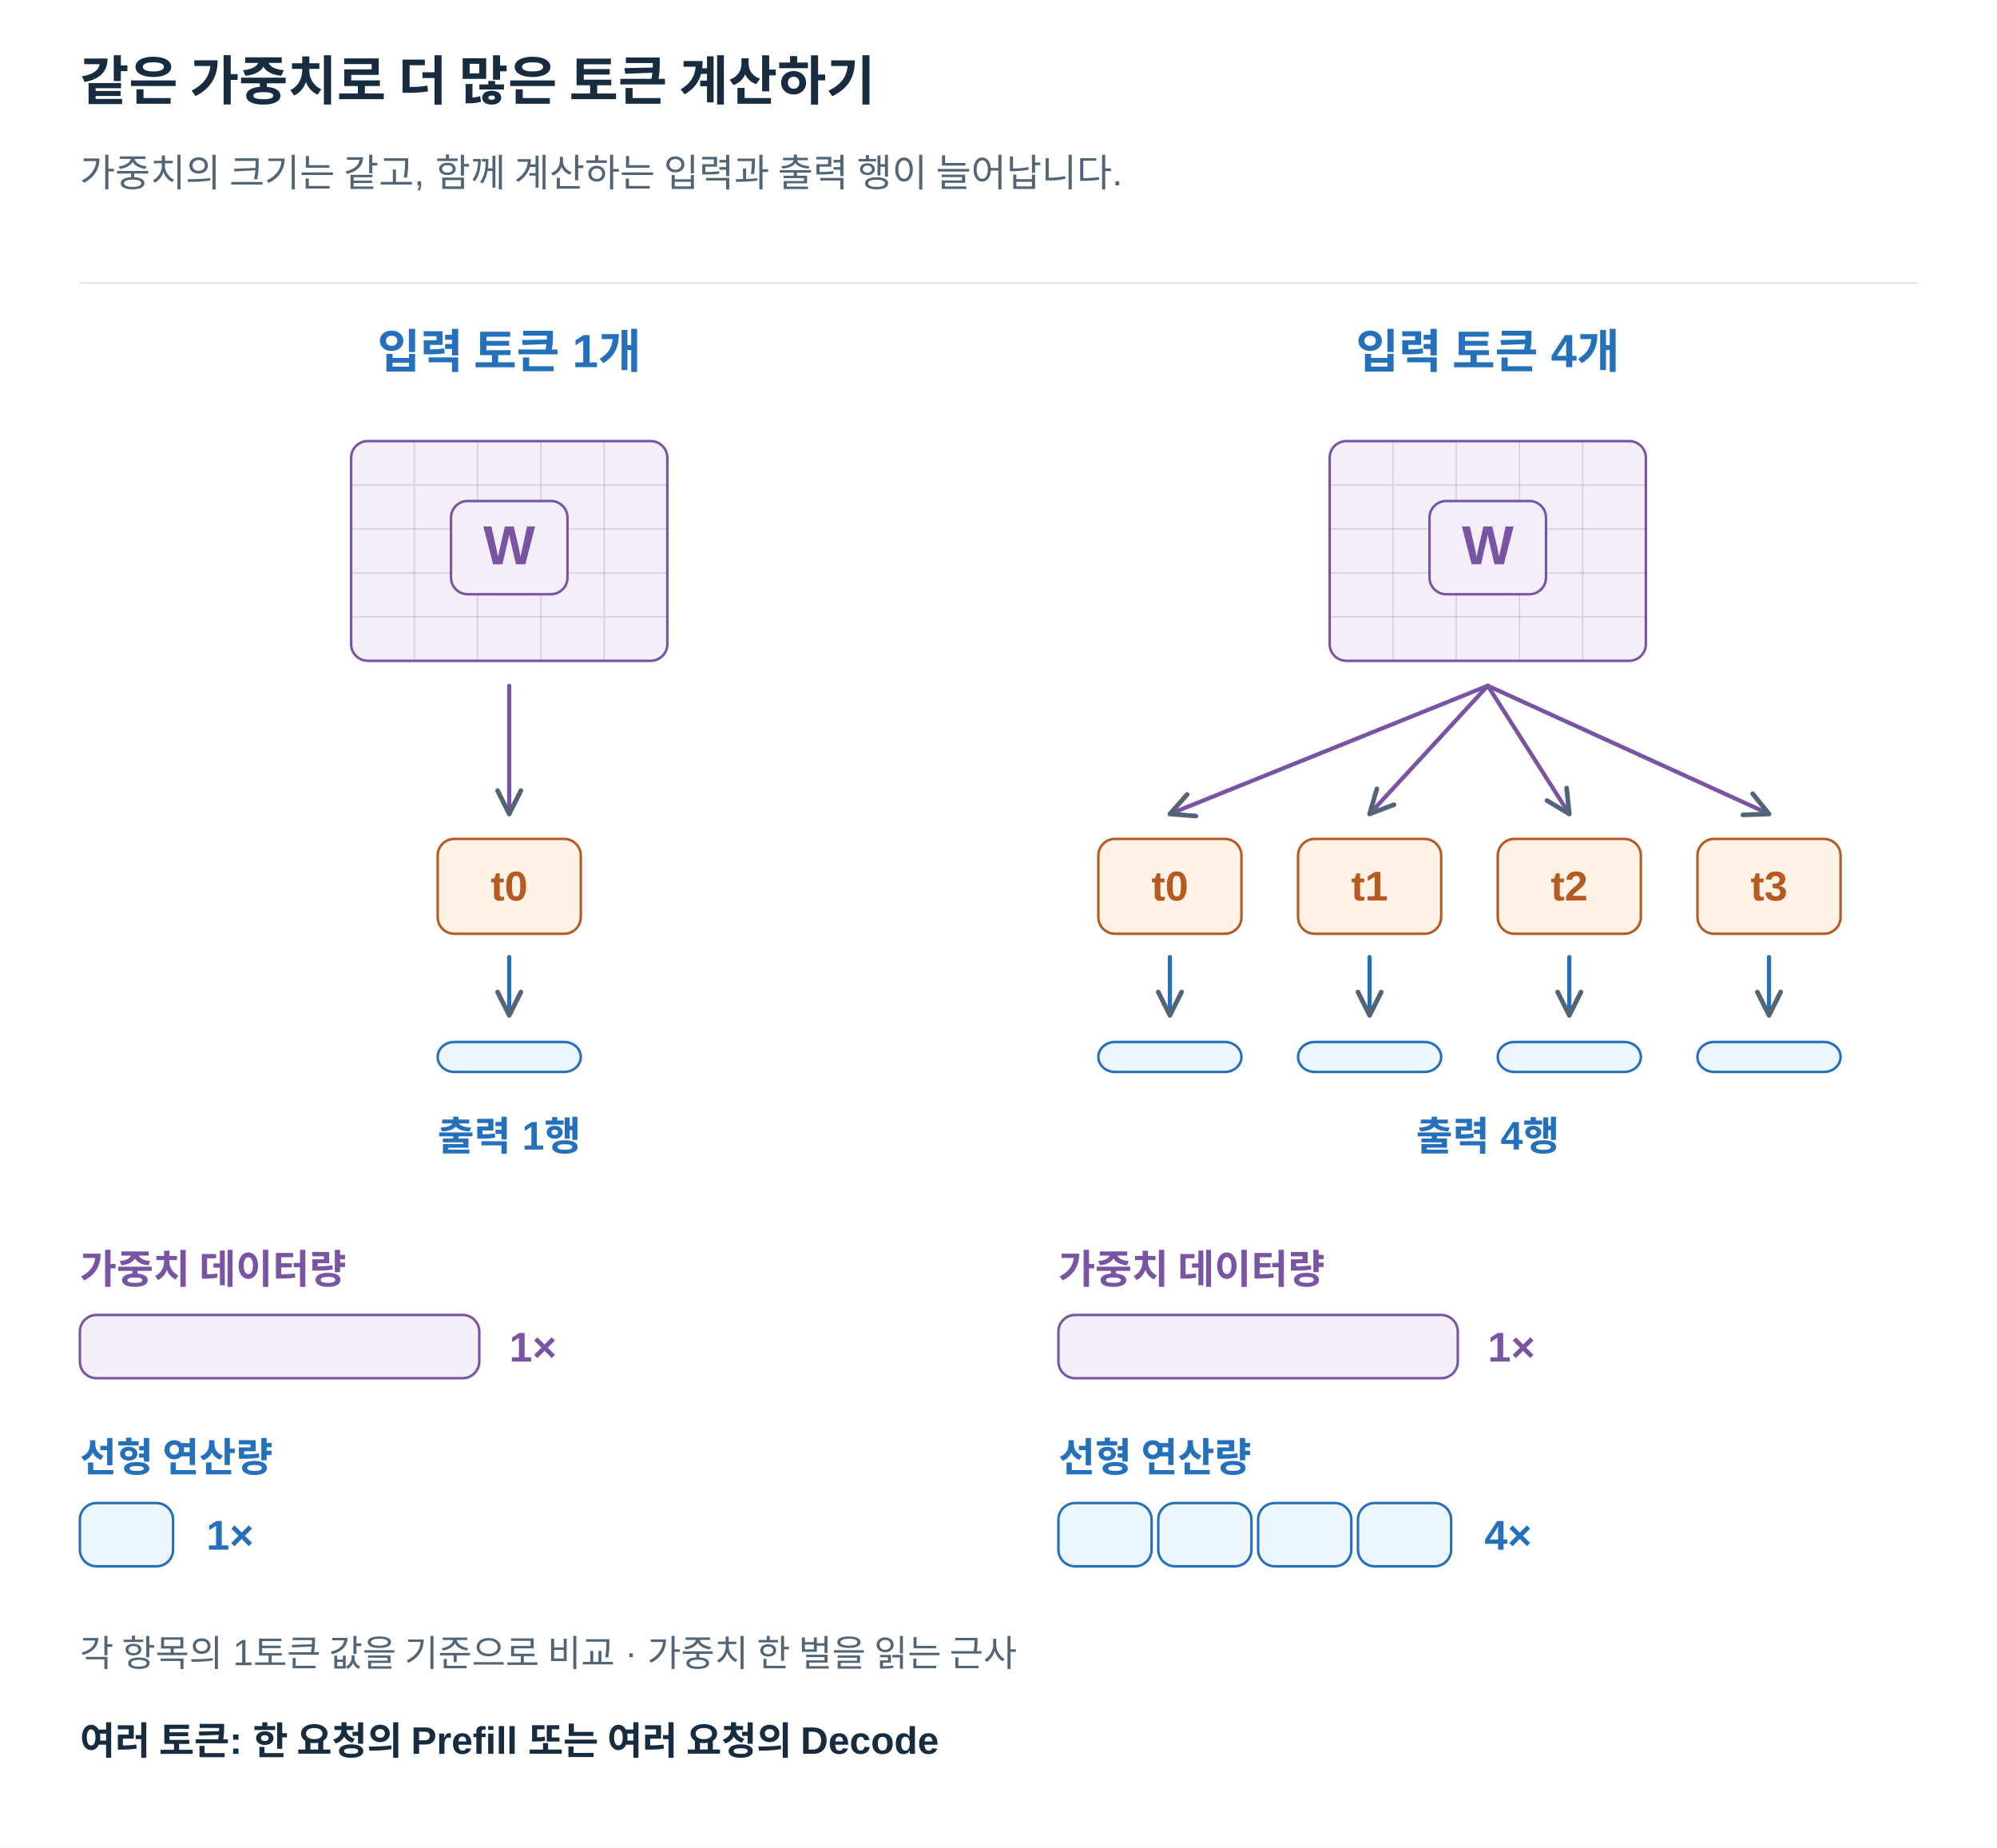
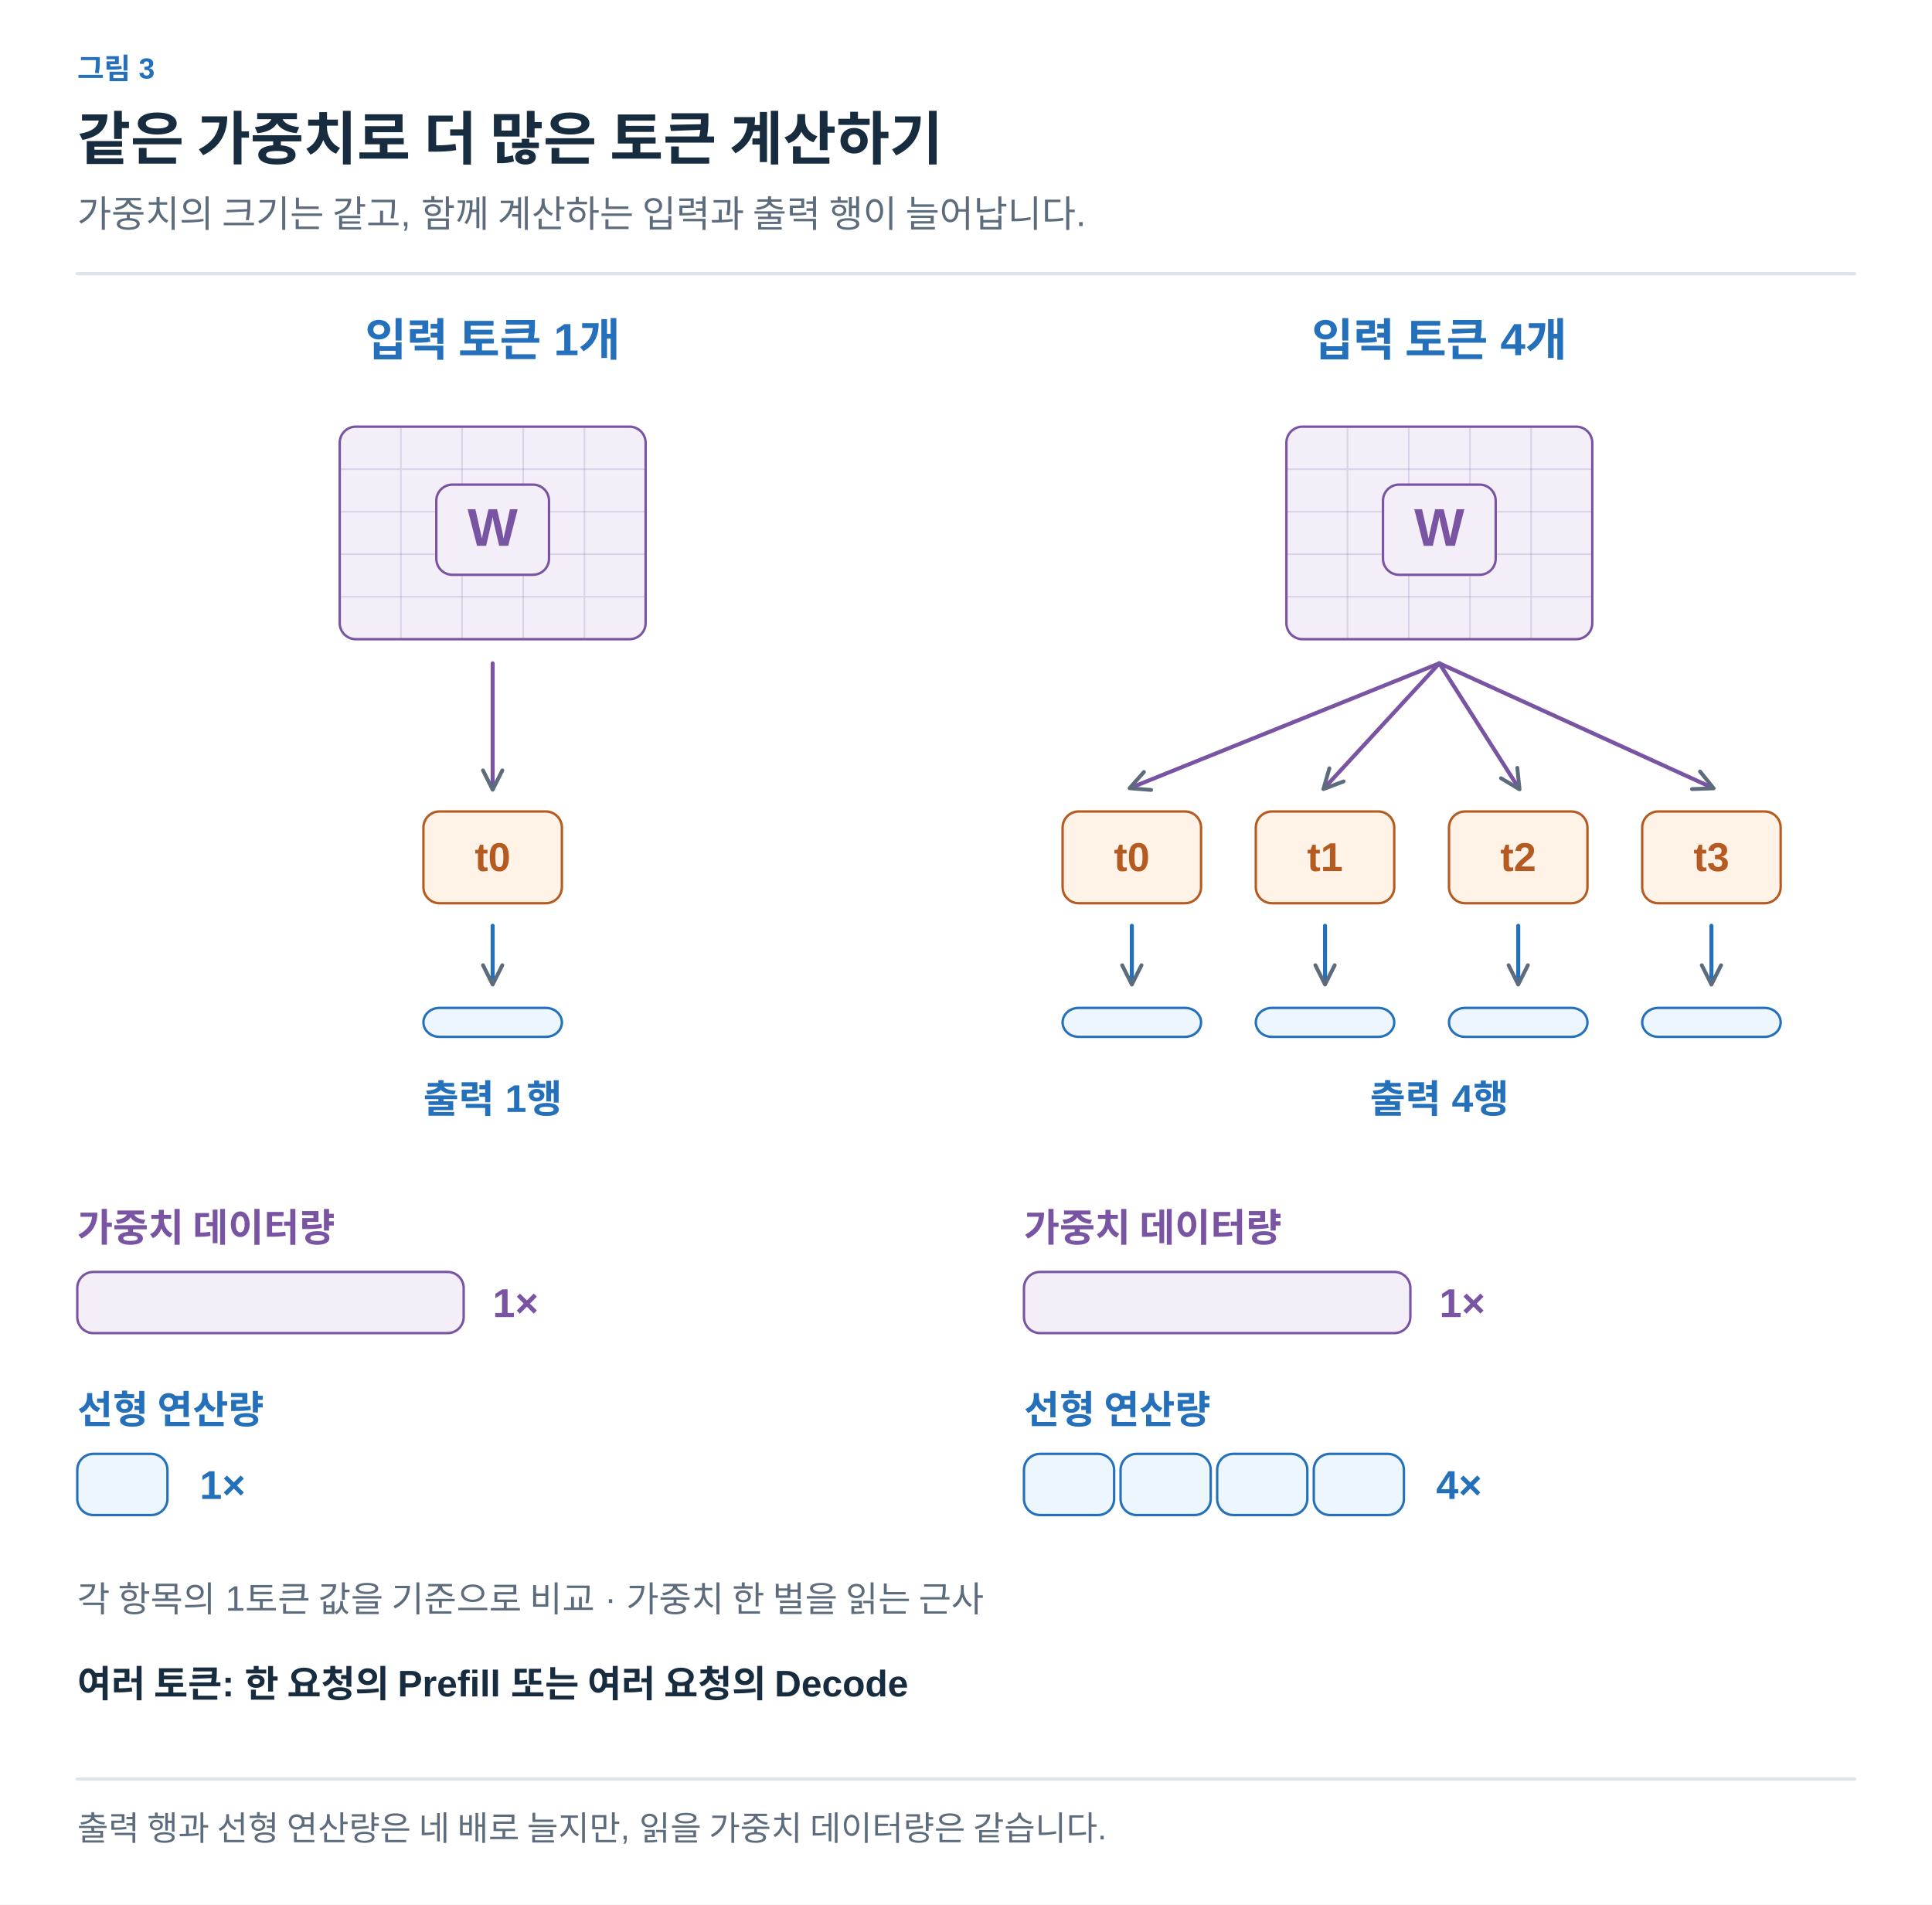
- <svg xmlns="http://www.w3.org/2000/svg" width="1200" height="1110" viewBox="0 0 1200 1110" role="img" aria-labelledby="title desc">
+ <svg xmlns="http://www.w3.org/2000/svg" width="1200" height="1183" viewBox="0 0 1200 1183" role="img" aria-labelledby="title desc">
  <defs>
-     <marker id="arrow" viewBox="0 0 10 10" refX="9" refY="5" markerWidth="7" markerHeight="7" orient="auto">
-       <path d="M1 1 L9 5 L1 9" fill="none" stroke="#526577" stroke-width="1.6" />
+     <marker id="arrow-ink" viewBox="0 0 10 10" refX="8" refY="5" markerWidth="6" markerHeight="6" orient="auto">
+       <path d="M1 1 L9 5 L1 9" fill="none" stroke="#182C40" stroke-width="1.6" />
+     </marker>
+     <marker id="arrow-muted" viewBox="0 0 10 10" refX="8" refY="5" markerWidth="6" markerHeight="6" orient="auto">
+       <path d="M1 1 L9 5 L1 9" fill="none" stroke="#5C6C7C" stroke-width="1.6" />
+     </marker>
+     <marker id="arrow-line" viewBox="0 0 10 10" refX="8" refY="5" markerWidth="6" markerHeight="6" orient="auto">
+       <path d="M1 1 L9 5 L1 9" fill="none" stroke="#DCE4EC" stroke-width="1.6" />
+     </marker>
+     <marker id="arrow-paper" viewBox="0 0 10 10" refX="8" refY="5" markerWidth="6" markerHeight="6" orient="auto">
+       <path d="M1 1 L9 5 L1 9" fill="none" stroke="#FFFFFF" stroke-width="1.6" />
+     </marker>
+     <marker id="arrow-blue" viewBox="0 0 10 10" refX="8" refY="5" markerWidth="6" markerHeight="6" orient="auto">
+       <path d="M1 1 L9 5 L1 9" fill="none" stroke="#2470BB" stroke-width="1.6" />
+     </marker>
+     <marker id="arrow-teal" viewBox="0 0 10 10" refX="8" refY="5" markerWidth="6" markerHeight="6" orient="auto">
+       <path d="M1 1 L9 5 L1 9" fill="none" stroke="#287D78" stroke-width="1.6" />
+     </marker>
+     <marker id="arrow-orange" viewBox="0 0 10 10" refX="8" refY="5" markerWidth="6" markerHeight="6" orient="auto">
+       <path d="M1 1 L9 5 L1 9" fill="none" stroke="#B55B22" stroke-width="1.6" />
+     </marker>
+     <marker id="arrow-purple" viewBox="0 0 10 10" refX="8" refY="5" markerWidth="6" markerHeight="6" orient="auto">
+       <path d="M1 1 L9 5 L1 9" fill="none" stroke="#7954A3" stroke-width="1.6" />
+     </marker>
+     <marker id="arrow-gray" viewBox="0 0 10 10" refX="8" refY="5" markerWidth="6" markerHeight="6" orient="auto">
+       <path d="M1 1 L9 5 L1 9" fill="none" stroke="#657789" stroke-width="1.6" />
+     </marker>
+     <marker id="arrow-red" viewBox="0 0 10 10" refX="8" refY="5" markerWidth="6" markerHeight="6" orient="auto">
+       <path d="M1 1 L9 5 L1 9" fill="none" stroke="#B34242" stroke-width="1.6" />
+     </marker>
+     <marker id="arrow-indigo" viewBox="0 0 10 10" refX="8" refY="5" markerWidth="6" markerHeight="6" orient="auto">
+       <path d="M1 1 L9 5 L1 9" fill="none" stroke="#4C60A8" stroke-width="1.6" />
+     </marker>
+     <marker id="arrow-slate" viewBox="0 0 10 10" refX="8" refY="5" markerWidth="6" markerHeight="6" orient="auto">
+       <path d="M1 1 L9 5 L1 9" fill="none" stroke="#8191A0" stroke-width="1.6" />
+     </marker>
+     <marker id="arrow-surface" viewBox="0 0 10 10" refX="8" refY="5" markerWidth="6" markerHeight="6" orient="auto">
+       <path d="M1 1 L9 5 L1 9" fill="none" stroke="#F8FAFC" stroke-width="1.6" />
    </marker>
  </defs>
-   <style>text{font-family:Arial,"Apple SD Gothic Neo","Noto Sans KR",sans-serif}path{stroke-linecap:round;stroke-linejoin:round}</style>
-   <rect width="1200" height="1110" fill="white" />
-   <text x="48" y="60.0" fill="#182C40" font-size="32" font-weight="700" text-anchor="start">같은 가중치로 더 많은 토큰 계산하기</text>
-   <text x="48" y="112.0" fill="#526577" font-size="23" font-weight="400" text-anchor="start">가중치의 크기는 같고, 함께 계산하는 입력과 출력 행이 늘어납니다.</text>
-   <path d="M48,170 H1152" stroke="#DCE4EC" />
-   <text x="306" y="221.0" fill="#2470BB" font-size="28" font-weight="700" text-anchor="middle">입력 토큰 1개</text>
-   <rect x="211" y="265" width="190" height="132" rx="10" fill="#F3EEF8" stroke="#7954A3" stroke-width="1.5" />
-   <path d="M249,265 V397 M211, 291.4 H401" stroke="#7954A3" opacity=".18" />
-   <path d="M287,265 V397 M211, 317.8 H401" stroke="#7954A3" opacity=".18" />
-   <path d="M325,265 V397 M211, 344.2 H401" stroke="#7954A3" opacity=".18" />
-   <path d="M363,265 V397 M211, 370.6 H401" stroke="#7954A3" opacity=".18" />
-   <rect x="271" y="301" width="70" height="56" rx="10" fill="#F3EEF8" stroke="#7954A3" stroke-width="1.5" />
-   <text x="306" y="339.0" fill="#7954A3" font-size="33" font-weight="700" text-anchor="middle">W</text>
-   <path d="M306,412 L306,489" stroke="#7954A3" stroke-width="2.5" fill="none" marker-end="url(#arrow)" />
-   <rect x="263" y="504" width="86" height="57" rx="10" fill="#FFF2E6" stroke="#B55B22" stroke-width="1.5" />
-   <text x="306.0" y="541.0" fill="#B55B22" font-size="25" font-weight="700" text-anchor="middle">t0</text>
-   <path d="M306,575 L306,610" stroke="#2470BB" stroke-width="2.5" fill="none" marker-end="url(#arrow)" />
-   <rect x="263" y="626" width="86" height="18" rx="10" fill="#EDF5FD" stroke="#2470BB" stroke-width="1.5" />
-   <text x="306" y="691.0" fill="#2470BB" font-size="24" font-weight="700" text-anchor="middle">출력 1행</text>
-   <text x="48" y="771.0" fill="#7954A3" font-size="24" font-weight="700" text-anchor="start">가중치 데이터량</text>
-   <rect x="48" y="790" width="240" height="38" rx="10" fill="#F3EEF8" stroke="#7954A3" stroke-width="1.5" />
-   <text x="306" y="818.0" fill="#7954A3" font-size="25" font-weight="700" text-anchor="start">1×</text>
-   <text x="48" y="884.0" fill="#2470BB" font-size="24" font-weight="700" text-anchor="start">선형 연산량</text>
-   <rect x="48" y="903" width="56" height="38" rx="10" fill="#EDF5FD" stroke="#2470BB" stroke-width="1.5" />
-   <text x="124" y="931.0" fill="#2470BB" font-size="25" font-weight="700" text-anchor="start">1×</text>
-   <text x="894" y="221.0" fill="#2470BB" font-size="28" font-weight="700" text-anchor="middle">입력 토큰 4개</text>
-   <rect x="799" y="265" width="190" height="132" rx="10" fill="#F3EEF8" stroke="#7954A3" stroke-width="1.5" />
-   <path d="M837,265 V397 M799, 291.4 H989" stroke="#7954A3" opacity=".18" />
-   <path d="M875,265 V397 M799, 317.8 H989" stroke="#7954A3" opacity=".18" />
-   <path d="M913,265 V397 M799, 344.2 H989" stroke="#7954A3" opacity=".18" />
-   <path d="M951,265 V397 M799, 370.6 H989" stroke="#7954A3" opacity=".18" />
-   <rect x="859" y="301" width="70" height="56" rx="10" fill="#F3EEF8" stroke="#7954A3" stroke-width="1.5" />
-   <text x="894" y="339.0" fill="#7954A3" font-size="33" font-weight="700" text-anchor="middle">W</text>
-   <path d="M894,412 L703,489" stroke="#7954A3" stroke-width="2.5" fill="none" marker-end="url(#arrow)" />
-   <rect x="660" y="504" width="86" height="57" rx="10" fill="#FFF2E6" stroke="#B55B22" stroke-width="1.5" />
-   <text x="703.0" y="541.0" fill="#B55B22" font-size="25" font-weight="700" text-anchor="middle">t0</text>
-   <path d="M703,575 L703,610" stroke="#2470BB" stroke-width="2.5" fill="none" marker-end="url(#arrow)" />
-   <rect x="660" y="626" width="86" height="18" rx="10" fill="#EDF5FD" stroke="#2470BB" stroke-width="1.5" />
-   <path d="M894,412 L823,489" stroke="#7954A3" stroke-width="2.5" fill="none" marker-end="url(#arrow)" />
-   <rect x="780" y="504" width="86" height="57" rx="10" fill="#FFF2E6" stroke="#B55B22" stroke-width="1.5" />
-   <text x="823.0" y="541.0" fill="#B55B22" font-size="25" font-weight="700" text-anchor="middle">t1</text>
-   <path d="M823,575 L823,610" stroke="#2470BB" stroke-width="2.5" fill="none" marker-end="url(#arrow)" />
-   <rect x="780" y="626" width="86" height="18" rx="10" fill="#EDF5FD" stroke="#2470BB" stroke-width="1.5" />
-   <path d="M894,412 L943,489" stroke="#7954A3" stroke-width="2.5" fill="none" marker-end="url(#arrow)" />
-   <rect x="900" y="504" width="86" height="57" rx="10" fill="#FFF2E6" stroke="#B55B22" stroke-width="1.5" />
-   <text x="943.0" y="541.0" fill="#B55B22" font-size="25" font-weight="700" text-anchor="middle">t2</text>
-   <path d="M943,575 L943,610" stroke="#2470BB" stroke-width="2.5" fill="none" marker-end="url(#arrow)" />
-   <rect x="900" y="626" width="86" height="18" rx="10" fill="#EDF5FD" stroke="#2470BB" stroke-width="1.5" />
-   <path d="M894,412 L1063,489" stroke="#7954A3" stroke-width="2.5" fill="none" marker-end="url(#arrow)" />
-   <rect x="1020" y="504" width="86" height="57" rx="10" fill="#FFF2E6" stroke="#B55B22" stroke-width="1.5" />
-   <text x="1063.0" y="541.0" fill="#B55B22" font-size="25" font-weight="700" text-anchor="middle">t3</text>
-   <path d="M1063,575 L1063,610" stroke="#2470BB" stroke-width="2.5" fill="none" marker-end="url(#arrow)" />
-   <rect x="1020" y="626" width="86" height="18" rx="10" fill="#EDF5FD" stroke="#2470BB" stroke-width="1.5" />
-   <text x="894" y="691.0" fill="#2470BB" font-size="24" font-weight="700" text-anchor="middle">출력 4행</text>
-   <text x="636" y="771.0" fill="#7954A3" font-size="24" font-weight="700" text-anchor="start">가중치 데이터량</text>
-   <rect x="636" y="790" width="240" height="38" rx="10" fill="#F3EEF8" stroke="#7954A3" stroke-width="1.5" />
-   <text x="894" y="818.0" fill="#7954A3" font-size="25" font-weight="700" text-anchor="start">1×</text>
-   <text x="636" y="884.0" fill="#2470BB" font-size="24" font-weight="700" text-anchor="start">선형 연산량</text>
-   <rect x="636" y="903" width="56" height="38" rx="10" fill="#EDF5FD" stroke="#2470BB" stroke-width="1.5" />
-   <rect x="696" y="903" width="56" height="38" rx="10" fill="#EDF5FD" stroke="#2470BB" stroke-width="1.5" />
-   <rect x="756" y="903" width="56" height="38" rx="10" fill="#EDF5FD" stroke="#2470BB" stroke-width="1.5" />
-   <rect x="816" y="903" width="56" height="38" rx="10" fill="#EDF5FD" stroke="#2470BB" stroke-width="1.5" />
-   <text x="892" y="931.0" fill="#2470BB" font-size="25" font-weight="700" text-anchor="start">4×</text>
-   <text x="48" y="1001.0" fill="#526577" font-size="22" font-weight="400" text-anchor="start">각 항목의 1토큰 값을 기준으로 비교 · 가중치 한 벌을 읽는 근사</text>
-   <text x="48" y="1054.0" fill="#182C40" font-size="23" font-weight="700" text-anchor="start">여러 토큰: 한 요청의 Prefill 또는 여러 요청의 Decode</text>
+   <style>text{font-family:Arial,"Apple SD Gothic Neo","Noto Sans KR",sans-serif}text[font-family]{font-family:Menlo,Consolas,monospace}path{stroke-linecap:round;stroke-linejoin:round}</style>
+   <rect width="100%" height="100%" fill="white" />
+   <text x="48" y="49" fill="#2470BB" font-size="18" font-weight="600" text-anchor="start" data-max-width="1104">그림 3</text>
+   <text x="48" y="99" fill="#182C40" font-size="36" font-weight="700" text-anchor="start" data-max-width="1104">같은 가중치로 더 많은 토큰 계산하기</text>
+   <text x="48" y="141" fill="#5C6C7C" font-size="23" font-weight="400" text-anchor="start" data-max-width="1104">가중치의 크기는 같고, 함께 계산하는 입력과 출력 행이 늘어납니다.</text>
+   <path d="M48,170 H1152" stroke="#DCE4EC" stroke-width="2" />
+   <g transform="translate(48 206) scale(1)" data-panel="1">
+     <g transform="translate(-48 -206)">
+       <text x="306" y="221" fill="#2470BB" font-size="28" font-weight="700" text-anchor="middle">입력 토큰 1개</text>
+       <rect x="211" y="265" width="190" height="132" rx="10" fill="#F3EEF8" stroke="#7954A3" stroke-width="1.5" />
+       <path d="M249,265 V397 M211, 291.4 H401" stroke="#7954A3" opacity=".18" />
+       <path d="M287,265 V397 M211, 317.8 H401" stroke="#7954A3" opacity=".18" />
+       <path d="M325,265 V397 M211, 344.2 H401" stroke="#7954A3" opacity=".18" />
+       <path d="M363,265 V397 M211, 370.6 H401" stroke="#7954A3" opacity=".18" />
+       <rect x="271" y="301" width="70" height="56" rx="10" fill="#F3EEF8" stroke="#7954A3" stroke-width="1.5" />
+       <text x="306" y="339" fill="#7954A3" font-size="33" font-weight="700" text-anchor="middle">W</text>
+       <path d="M306,412 L306,489" stroke="#7954A3" stroke-width="2.5" fill="none" marker-end="url(#arrow-muted)" />
+       <rect x="263" y="504" width="86" height="57" rx="10" fill="#FFF2E6" stroke="#B55B22" stroke-width="1.5" />
+       <text x="306" y="541" fill="#B55B22" font-size="25" font-weight="700" text-anchor="middle">t0</text>
+       <path d="M306,575 L306,610" stroke="#2470BB" stroke-width="2.5" fill="none" marker-end="url(#arrow-muted)" />
+       <rect x="263" y="626" width="86" height="18" rx="10" fill="#EDF5FD" stroke="#2470BB" stroke-width="1.5" />
+       <text x="306" y="691" fill="#2470BB" font-size="24" font-weight="700" text-anchor="middle">출력 1행</text>
+       <text x="48" y="771" fill="#7954A3" font-size="24" font-weight="700" text-anchor="start">가중치 데이터량</text>
+       <rect x="48" y="790" width="240" height="38" rx="10" fill="#F3EEF8" stroke="#7954A3" stroke-width="1.5" />
+       <text x="306" y="818" fill="#7954A3" font-size="25" font-weight="700" text-anchor="start">1×</text>
+       <text x="48" y="884" fill="#2470BB" font-size="24" font-weight="700" text-anchor="start">선형 연산량</text>
+       <rect x="48" y="903" width="56" height="38" rx="10" fill="#EDF5FD" stroke="#2470BB" stroke-width="1.5" />
+       <text x="124" y="931" fill="#2470BB" font-size="25" font-weight="700" text-anchor="start">1×</text>
+       <text x="894" y="221" fill="#2470BB" font-size="28" font-weight="700" text-anchor="middle">입력 토큰 4개</text>
+       <rect x="799" y="265" width="190" height="132" rx="10" fill="#F3EEF8" stroke="#7954A3" stroke-width="1.5" />
+       <path d="M837,265 V397 M799, 291.4 H989" stroke="#7954A3" opacity=".18" />
+       <path d="M875,265 V397 M799, 317.8 H989" stroke="#7954A3" opacity=".18" />
+       <path d="M913,265 V397 M799, 344.2 H989" stroke="#7954A3" opacity=".18" />
+       <path d="M951,265 V397 M799, 370.6 H989" stroke="#7954A3" opacity=".18" />
+       <rect x="859" y="301" width="70" height="56" rx="10" fill="#F3EEF8" stroke="#7954A3" stroke-width="1.5" />
+       <text x="894" y="339" fill="#7954A3" font-size="33" font-weight="700" text-anchor="middle">W</text>
+       <path d="M894,412 L703,489" stroke="#7954A3" stroke-width="2.5" fill="none" marker-end="url(#arrow-muted)" />
+       <rect x="660" y="504" width="86" height="57" rx="10" fill="#FFF2E6" stroke="#B55B22" stroke-width="1.5" />
+       <text x="703" y="541" fill="#B55B22" font-size="25" font-weight="700" text-anchor="middle">t0</text>
+       <path d="M703,575 L703,610" stroke="#2470BB" stroke-width="2.5" fill="none" marker-end="url(#arrow-muted)" />
+       <rect x="660" y="626" width="86" height="18" rx="10" fill="#EDF5FD" stroke="#2470BB" stroke-width="1.5" />
+       <path d="M894,412 L823,489" stroke="#7954A3" stroke-width="2.5" fill="none" marker-end="url(#arrow-muted)" />
+       <rect x="780" y="504" width="86" height="57" rx="10" fill="#FFF2E6" stroke="#B55B22" stroke-width="1.5" />
+       <text x="823" y="541" fill="#B55B22" font-size="25" font-weight="700" text-anchor="middle">t1</text>
+       <path d="M823,575 L823,610" stroke="#2470BB" stroke-width="2.5" fill="none" marker-end="url(#arrow-muted)" />
+       <rect x="780" y="626" width="86" height="18" rx="10" fill="#EDF5FD" stroke="#2470BB" stroke-width="1.5" />
+       <path d="M894,412 L943,489" stroke="#7954A3" stroke-width="2.5" fill="none" marker-end="url(#arrow-muted)" />
+       <rect x="900" y="504" width="86" height="57" rx="10" fill="#FFF2E6" stroke="#B55B22" stroke-width="1.5" />
+       <text x="943" y="541" fill="#B55B22" font-size="25" font-weight="700" text-anchor="middle">t2</text>
+       <path d="M943,575 L943,610" stroke="#2470BB" stroke-width="2.5" fill="none" marker-end="url(#arrow-muted)" />
+       <rect x="900" y="626" width="86" height="18" rx="10" fill="#EDF5FD" stroke="#2470BB" stroke-width="1.5" />
+       <path d="M894,412 L1063,489" stroke="#7954A3" stroke-width="2.5" fill="none" marker-end="url(#arrow-muted)" />
+       <rect x="1020" y="504" width="86" height="57" rx="10" fill="#FFF2E6" stroke="#B55B22" stroke-width="1.5" />
+       <text x="1063" y="541" fill="#B55B22" font-size="25" font-weight="700" text-anchor="middle">t3</text>
+       <path d="M1063,575 L1063,610" stroke="#2470BB" stroke-width="2.5" fill="none" marker-end="url(#arrow-muted)" />
+       <rect x="1020" y="626" width="86" height="18" rx="10" fill="#EDF5FD" stroke="#2470BB" stroke-width="1.5" />
+       <text x="894" y="691" fill="#2470BB" font-size="24" font-weight="700" text-anchor="middle">출력 4행</text>
+       <text x="636" y="771" fill="#7954A3" font-size="24" font-weight="700" text-anchor="start">가중치 데이터량</text>
+       <rect x="636" y="790" width="240" height="38" rx="10" fill="#F3EEF8" stroke="#7954A3" stroke-width="1.5" />
+       <text x="894" y="818" fill="#7954A3" font-size="25" font-weight="700" text-anchor="start">1×</text>
+       <text x="636" y="884" fill="#2470BB" font-size="24" font-weight="700" text-anchor="start">선형 연산량</text>
+       <rect x="636" y="903" width="56" height="38" rx="10" fill="#EDF5FD" stroke="#2470BB" stroke-width="1.5" />
+       <rect x="696" y="903" width="56" height="38" rx="10" fill="#EDF5FD" stroke="#2470BB" stroke-width="1.5" />
+       <rect x="756" y="903" width="56" height="38" rx="10" fill="#EDF5FD" stroke="#2470BB" stroke-width="1.5" />
+       <rect x="816" y="903" width="56" height="38" rx="10" fill="#EDF5FD" stroke="#2470BB" stroke-width="1.5" />
+       <text x="892" y="931" fill="#2470BB" font-size="25" font-weight="700" text-anchor="start">4×</text>
+       <text x="48" y="1001" fill="#5C6C7C" font-size="22" font-weight="400" text-anchor="start">각 항목의 1토큰 값을 기준으로 비교 · 가중치 한 벌을 읽는 근사</text>
+       <text x="48" y="1054" fill="#182C40" font-size="23" font-weight="700" text-anchor="start">여러 토큰: 한 요청의 Prefill 또는 여러 요청의 Decode</text>
+     </g>
+   </g>
+   <path d="M48,1105 H1152" stroke="#DCE4EC" stroke-width="2" />
+   <text x="48" y="1143" fill="#5C6C7C" font-size="21" font-weight="400" text-anchor="start" data-max-width="1104">출력 행과 선형 연산량은 네 배로 늘지만, 읽을 가중치 데이터량은 같습니다.</text>
</svg>
